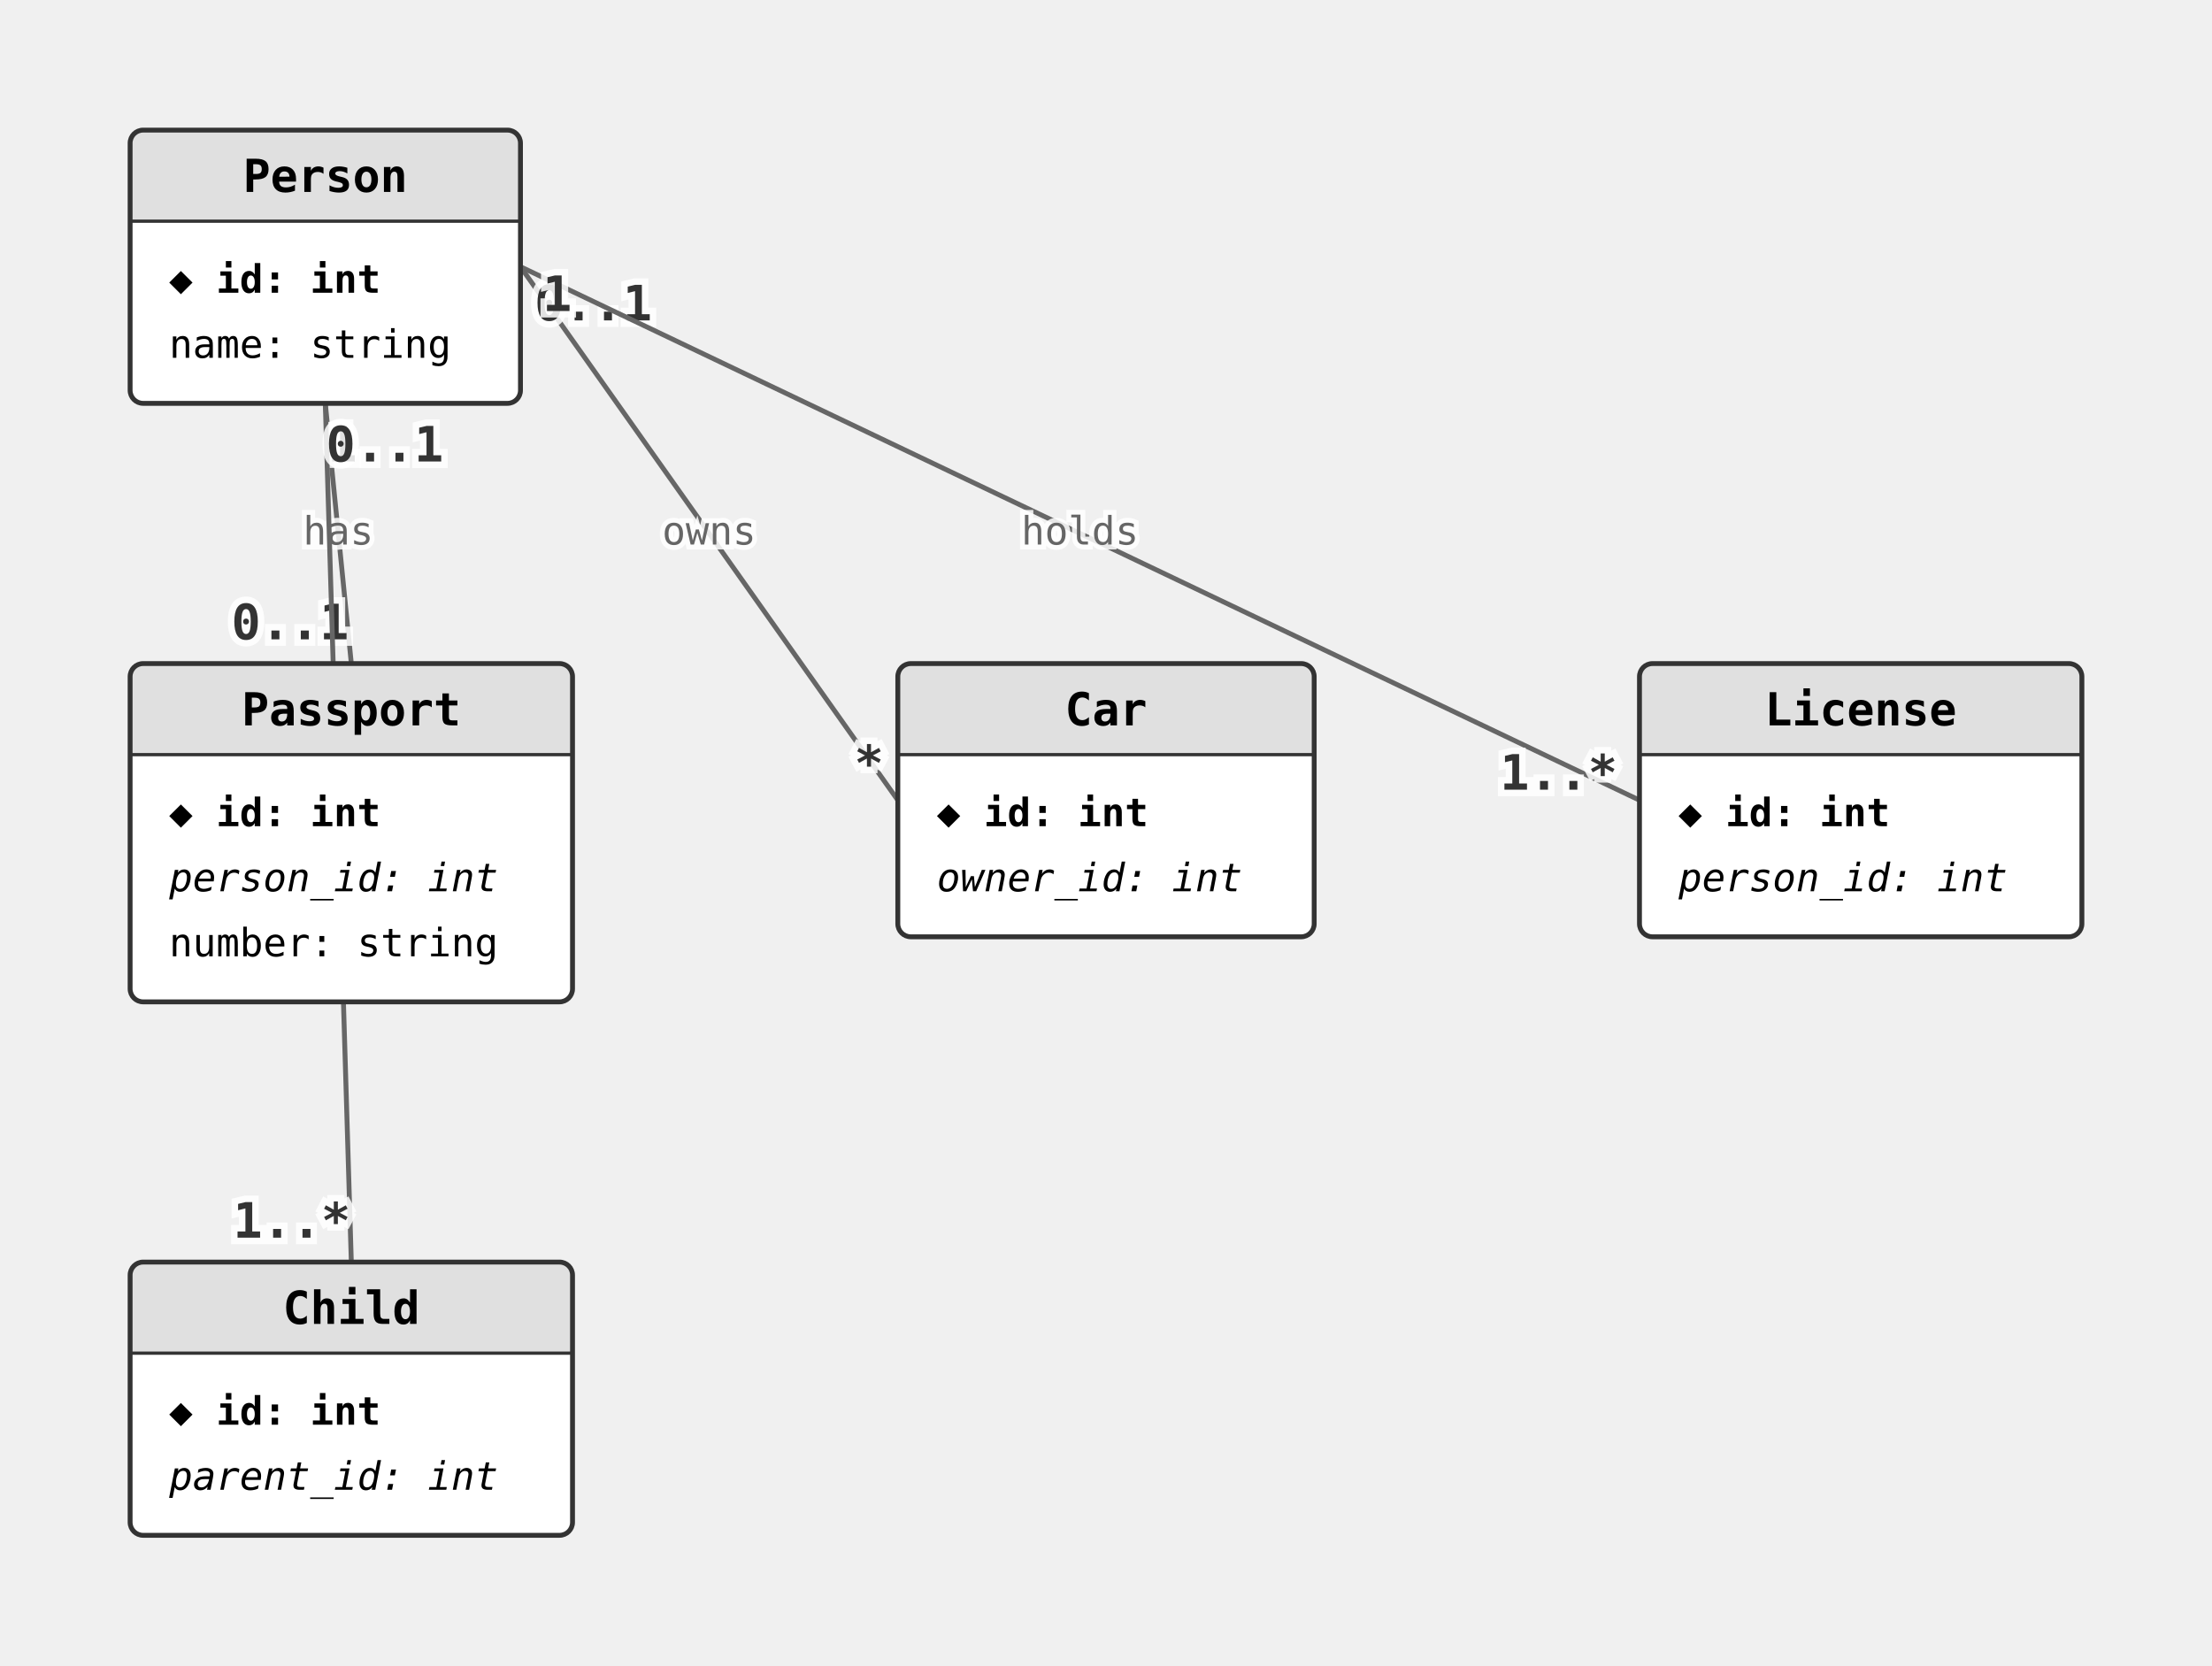
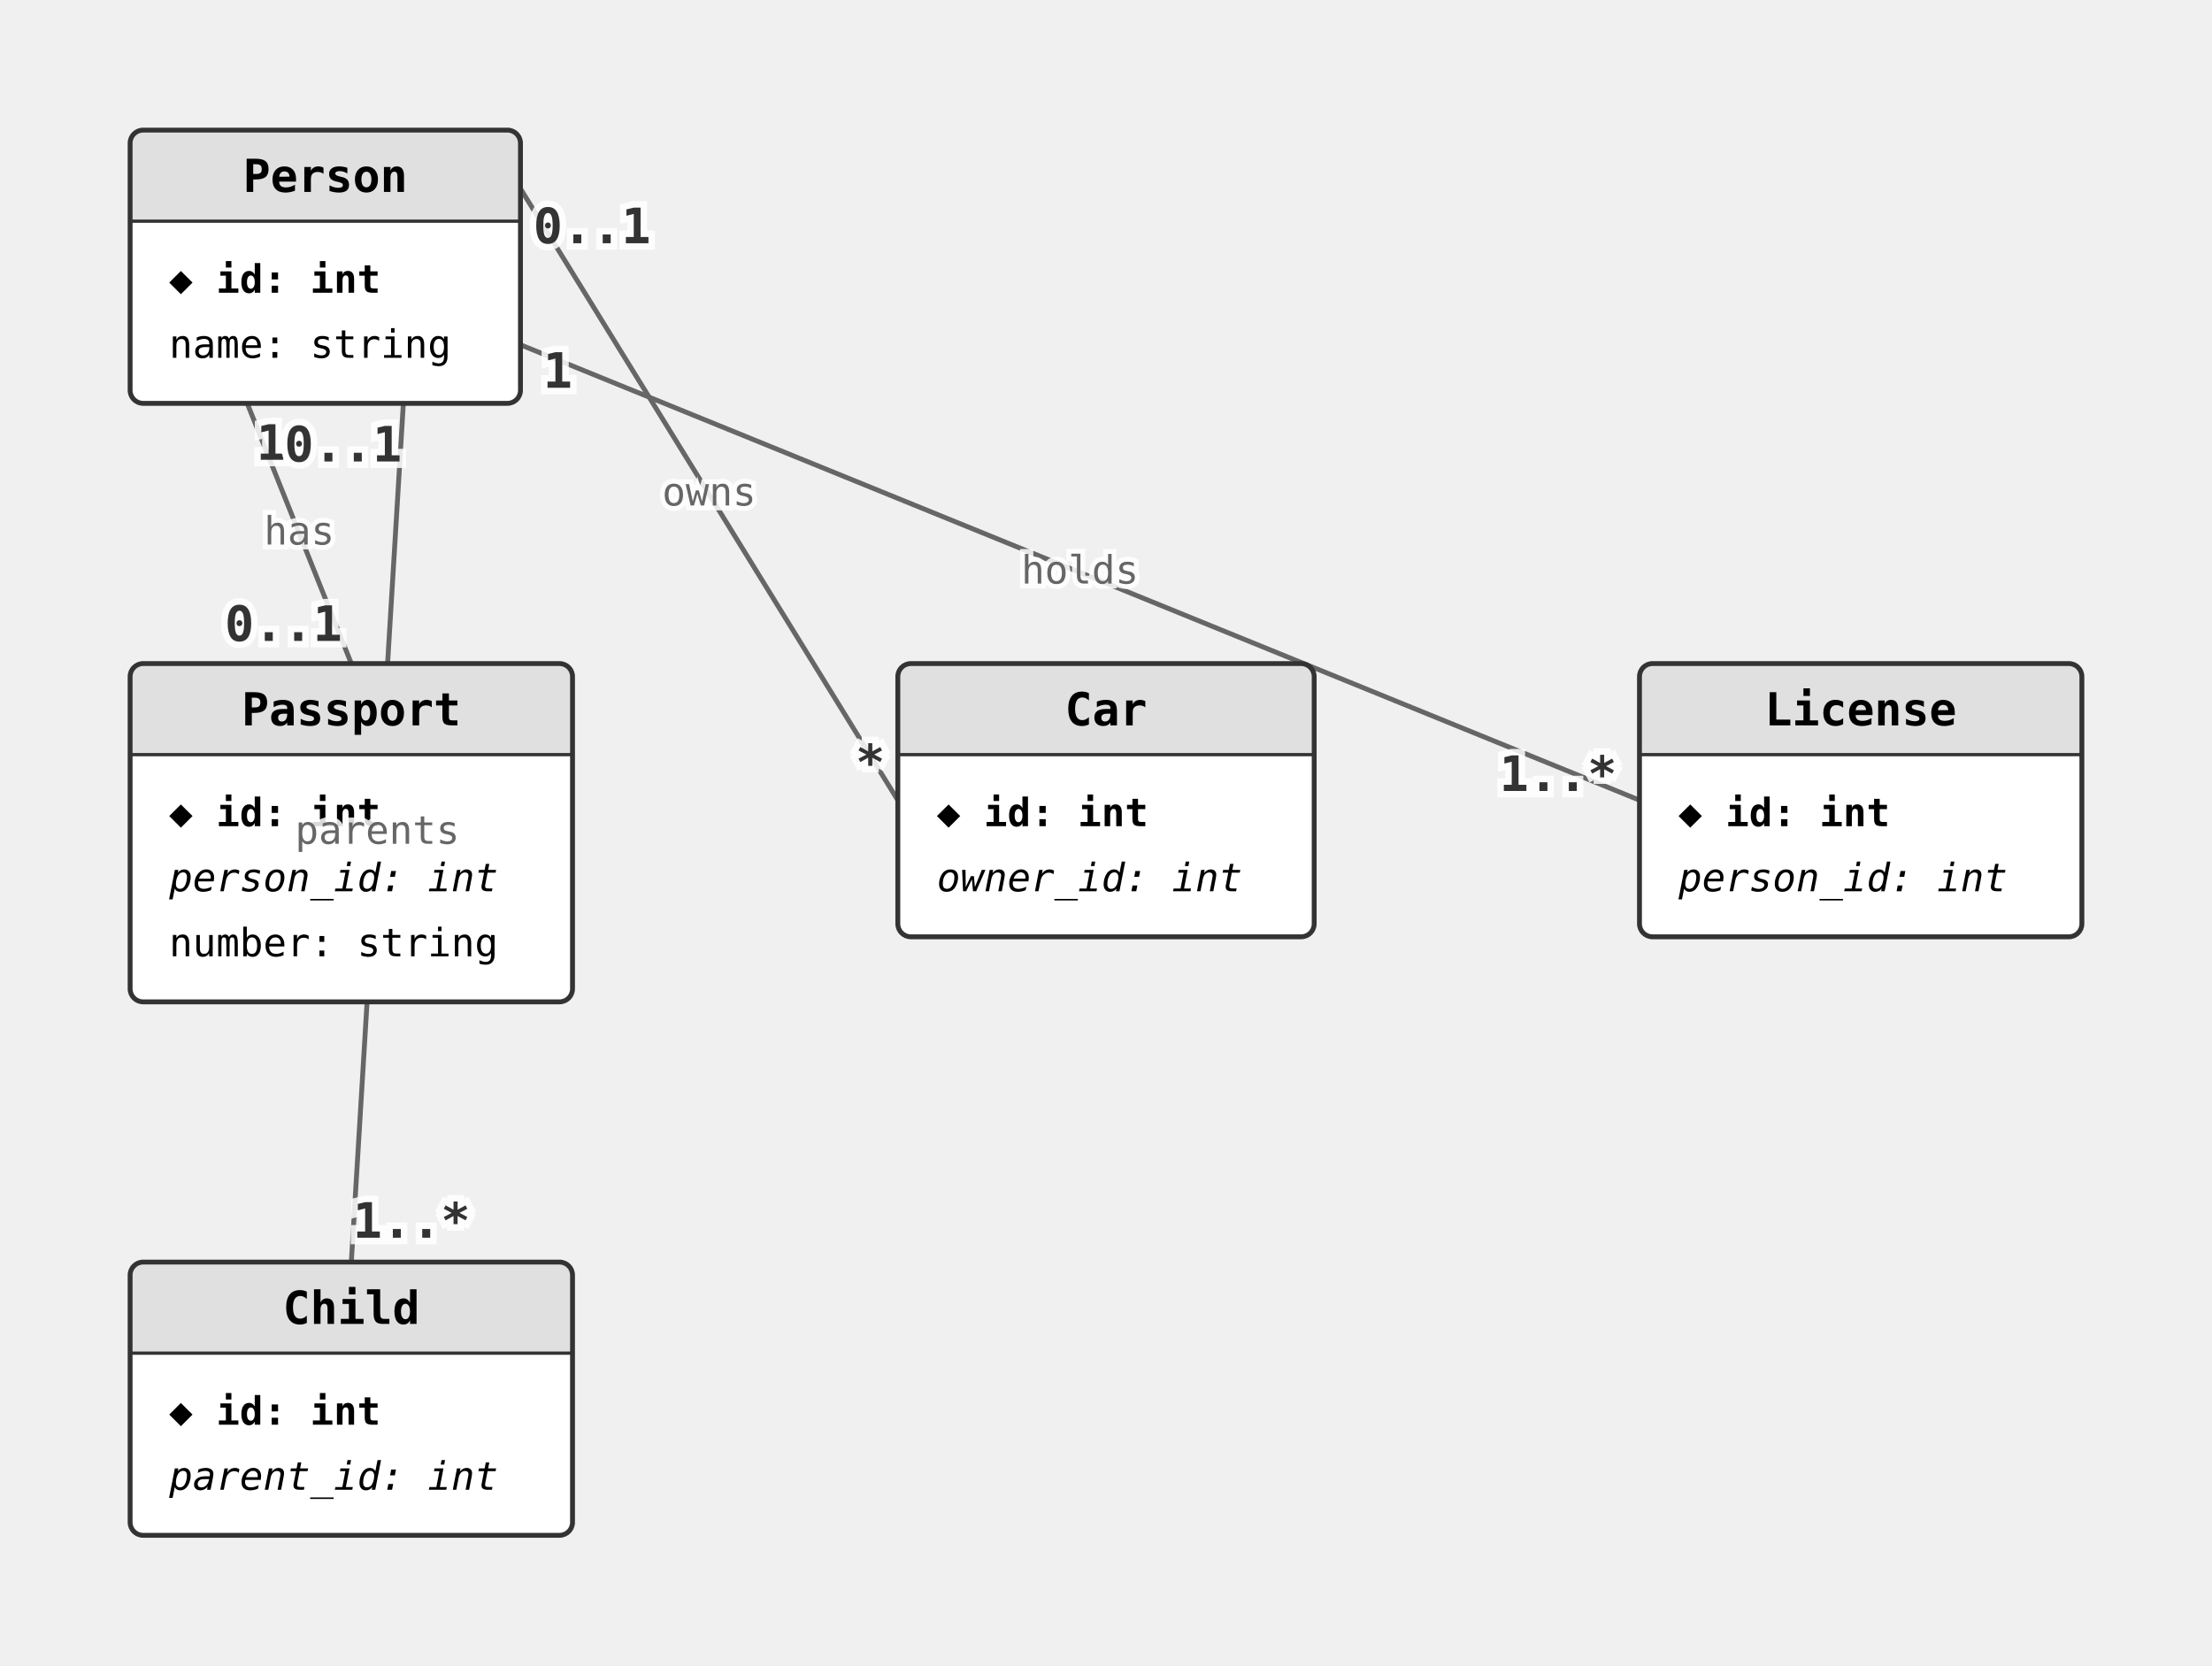
<svg xmlns="http://www.w3.org/2000/svg" width="680" height="512" viewBox="0 0 680 512">
  <style>
  .entity-bg { fill: #fff; }
  .entity-header { fill: #e0e0e0; }
  .entity-border { fill: none; stroke: #333; stroke-width: 1.5; }
  .entity-name { font-family: monospace; font-size: 14px; font-weight: bold; }
  .column-text { font-family: monospace; font-size: 12px; }
  .pk { font-weight: bold; }
  .fk { font-style: italic; }
  .edge { stroke: #666; stroke-width: 1.5; fill: none; }
  .edge-label { font-family: monospace; font-size: 12px; fill: #666; paint-order: stroke; stroke: rgba(255,255,255,0.85); stroke-width: 3px; }
  .cardinality { font-family: monospace; font-size: 15px; font-weight: bold; fill: #333; paint-order: stroke; stroke: rgba(255,255,255,0.85); stroke-width: 4px; }
</style>
-   <line class="edge" x1="100" y1="124" x2="108" y2="204" />
-   <text class="cardinality" x="100.746" y="131.463" text-anchor="start" dominant-baseline="hanging">1</text>
-   <text class="cardinality" x="107.254" y="196.537" text-anchor="end" dominant-baseline="alphabetic">0..1</text>
-   <text class="edge-label" x="104" y="164" text-anchor="middle" dominant-baseline="middle">has</text>
-   <line class="edge" x1="160" y1="82" x2="276" y2="246" />
-   <text class="cardinality" x="164.331" y="88.123" text-anchor="start" dominant-baseline="hanging">0..1</text>
-   <text class="cardinality" x="271.669" y="239.877" text-anchor="end" dominant-baseline="alphabetic">*</text>
-   <text class="edge-label" x="218" y="164" text-anchor="middle" dominant-baseline="middle">owns</text>
-   <line class="edge" x1="160" y1="82" x2="504" y2="246" />
-   <text class="cardinality" x="166.77" y="85.228" text-anchor="start" dominant-baseline="hanging">1</text>
-   <text class="cardinality" x="497.23" y="242.772" text-anchor="end" dominant-baseline="alphabetic">1..*</text>
-   <text class="edge-label" x="332" y="164" text-anchor="middle" dominant-baseline="middle">holds</text>
-   <line class="edge" x1="100" y1="124" x2="108" y2="388" />
-   <text class="cardinality" x="100.227" y="131.497" text-anchor="start" dominant-baseline="hanging">0..1</text>
-   <text class="cardinality" x="107.773" y="380.503" text-anchor="end" dominant-baseline="alphabetic">1..*</text>
-   <text class="edge-label" x="104" y="256" text-anchor="middle" dominant-baseline="middle">parents</text>
+   <line class="edge" x1="76" y1="124" x2="108" y2="204" />
+   <line class="edge" x1="160" y1="58" x2="276" y2="246" />
+   <line class="edge" x1="160" y1="106" x2="504" y2="246" />
+   <line class="edge" x1="124" y1="124" x2="108" y2="388" />
  <rect class="entity-bg" x="40" y="40" width="120" height="84" rx="4" />
  <rect class="entity-header" x="40" y="40" width="120" height="28" rx="4" />
  <rect class="entity-header" x="40" y="64" width="120" height="4" />
  <text class="entity-name" x="100" y="59" text-anchor="middle">Person</text>
  <line x1="40" y1="68" x2="160" y2="68" stroke="#333" stroke-width="1" />
  <text class="column-text pk" x="52" y="90">◆ id: int</text>
  <text class="column-text" x="52" y="110">  name: string</text>
  <rect class="entity-border" x="40" y="40" width="120" height="84" rx="4" />
  <rect class="entity-bg" x="40" y="204" width="136" height="104" rx="4" />
  <rect class="entity-header" x="40" y="204" width="136" height="28" rx="4" />
  <rect class="entity-header" x="40" y="228" width="136" height="4" />
  <text class="entity-name" x="108" y="223" text-anchor="middle">Passport</text>
  <line x1="40" y1="232" x2="176" y2="232" stroke="#333" stroke-width="1" />
  <text class="column-text pk" x="52" y="254">◆ id: int</text>
  <text class="column-text fk" x="52" y="274">  person_id: int</text>
  <text class="column-text" x="52" y="294">  number: string</text>
  <rect class="entity-border" x="40" y="204" width="136" height="104" rx="4" />
  <rect class="entity-bg" x="276" y="204" width="128" height="84" rx="4" />
  <rect class="entity-header" x="276" y="204" width="128" height="28" rx="4" />
  <rect class="entity-header" x="276" y="228" width="128" height="4" />
  <text class="entity-name" x="340" y="223" text-anchor="middle">Car</text>
  <line x1="276" y1="232" x2="404" y2="232" stroke="#333" stroke-width="1" />
  <text class="column-text pk" x="288" y="254">◆ id: int</text>
  <text class="column-text fk" x="288" y="274">  owner_id: int</text>
  <rect class="entity-border" x="276" y="204" width="128" height="84" rx="4" />
  <rect class="entity-bg" x="504" y="204" width="136" height="84" rx="4" />
  <rect class="entity-header" x="504" y="204" width="136" height="28" rx="4" />
  <rect class="entity-header" x="504" y="228" width="136" height="4" />
  <text class="entity-name" x="572" y="223" text-anchor="middle">License</text>
  <line x1="504" y1="232" x2="640" y2="232" stroke="#333" stroke-width="1" />
  <text class="column-text pk" x="516" y="254">◆ id: int</text>
  <text class="column-text fk" x="516" y="274">  person_id: int</text>
  <rect class="entity-border" x="504" y="204" width="136" height="84" rx="4" />
  <rect class="entity-bg" x="40" y="388" width="136" height="84" rx="4" />
  <rect class="entity-header" x="40" y="388" width="136" height="28" rx="4" />
  <rect class="entity-header" x="40" y="412" width="136" height="4" />
  <text class="entity-name" x="108" y="407" text-anchor="middle">Child</text>
  <line x1="40" y1="416" x2="176" y2="416" stroke="#333" stroke-width="1" />
  <text class="column-text pk" x="52" y="438">◆ id: int</text>
  <text class="column-text fk" x="52" y="458">  parent_id: int</text>
  <rect class="entity-border" x="40" y="388" width="136" height="84" rx="4" />
+   <text class="cardinality" x="78.785" y="130.964" text-anchor="start" dominant-baseline="hanging">1</text>
+   <text class="cardinality" x="105.215" y="197.036" text-anchor="end" dominant-baseline="alphabetic">0..1</text>
+   <text class="edge-label" x="92" y="164" text-anchor="middle" dominant-baseline="middle">has</text>
+   <text class="cardinality" x="163.938" y="64.383" text-anchor="start" dominant-baseline="hanging">0..1</text>
+   <text class="cardinality" x="272.062" y="239.617" text-anchor="end" dominant-baseline="alphabetic">*</text>
+   <text class="edge-label" x="218" y="152" text-anchor="middle" dominant-baseline="middle">owns</text>
+   <text class="cardinality" x="166.947" y="108.827" text-anchor="start" dominant-baseline="hanging">1</text>
+   <text class="cardinality" x="497.053" y="243.173" text-anchor="end" dominant-baseline="alphabetic">1..*</text>
+   <text class="edge-label" x="332" y="176" text-anchor="middle" dominant-baseline="middle">holds</text>
+   <text class="cardinality" x="123.546" y="131.486" text-anchor="end" dominant-baseline="hanging">0..1</text>
+   <text class="cardinality" x="108.454" y="380.514" text-anchor="start" dominant-baseline="alphabetic">1..*</text>
+   <text class="edge-label" x="116" y="256" text-anchor="middle" dominant-baseline="middle">parents</text>
</svg>
